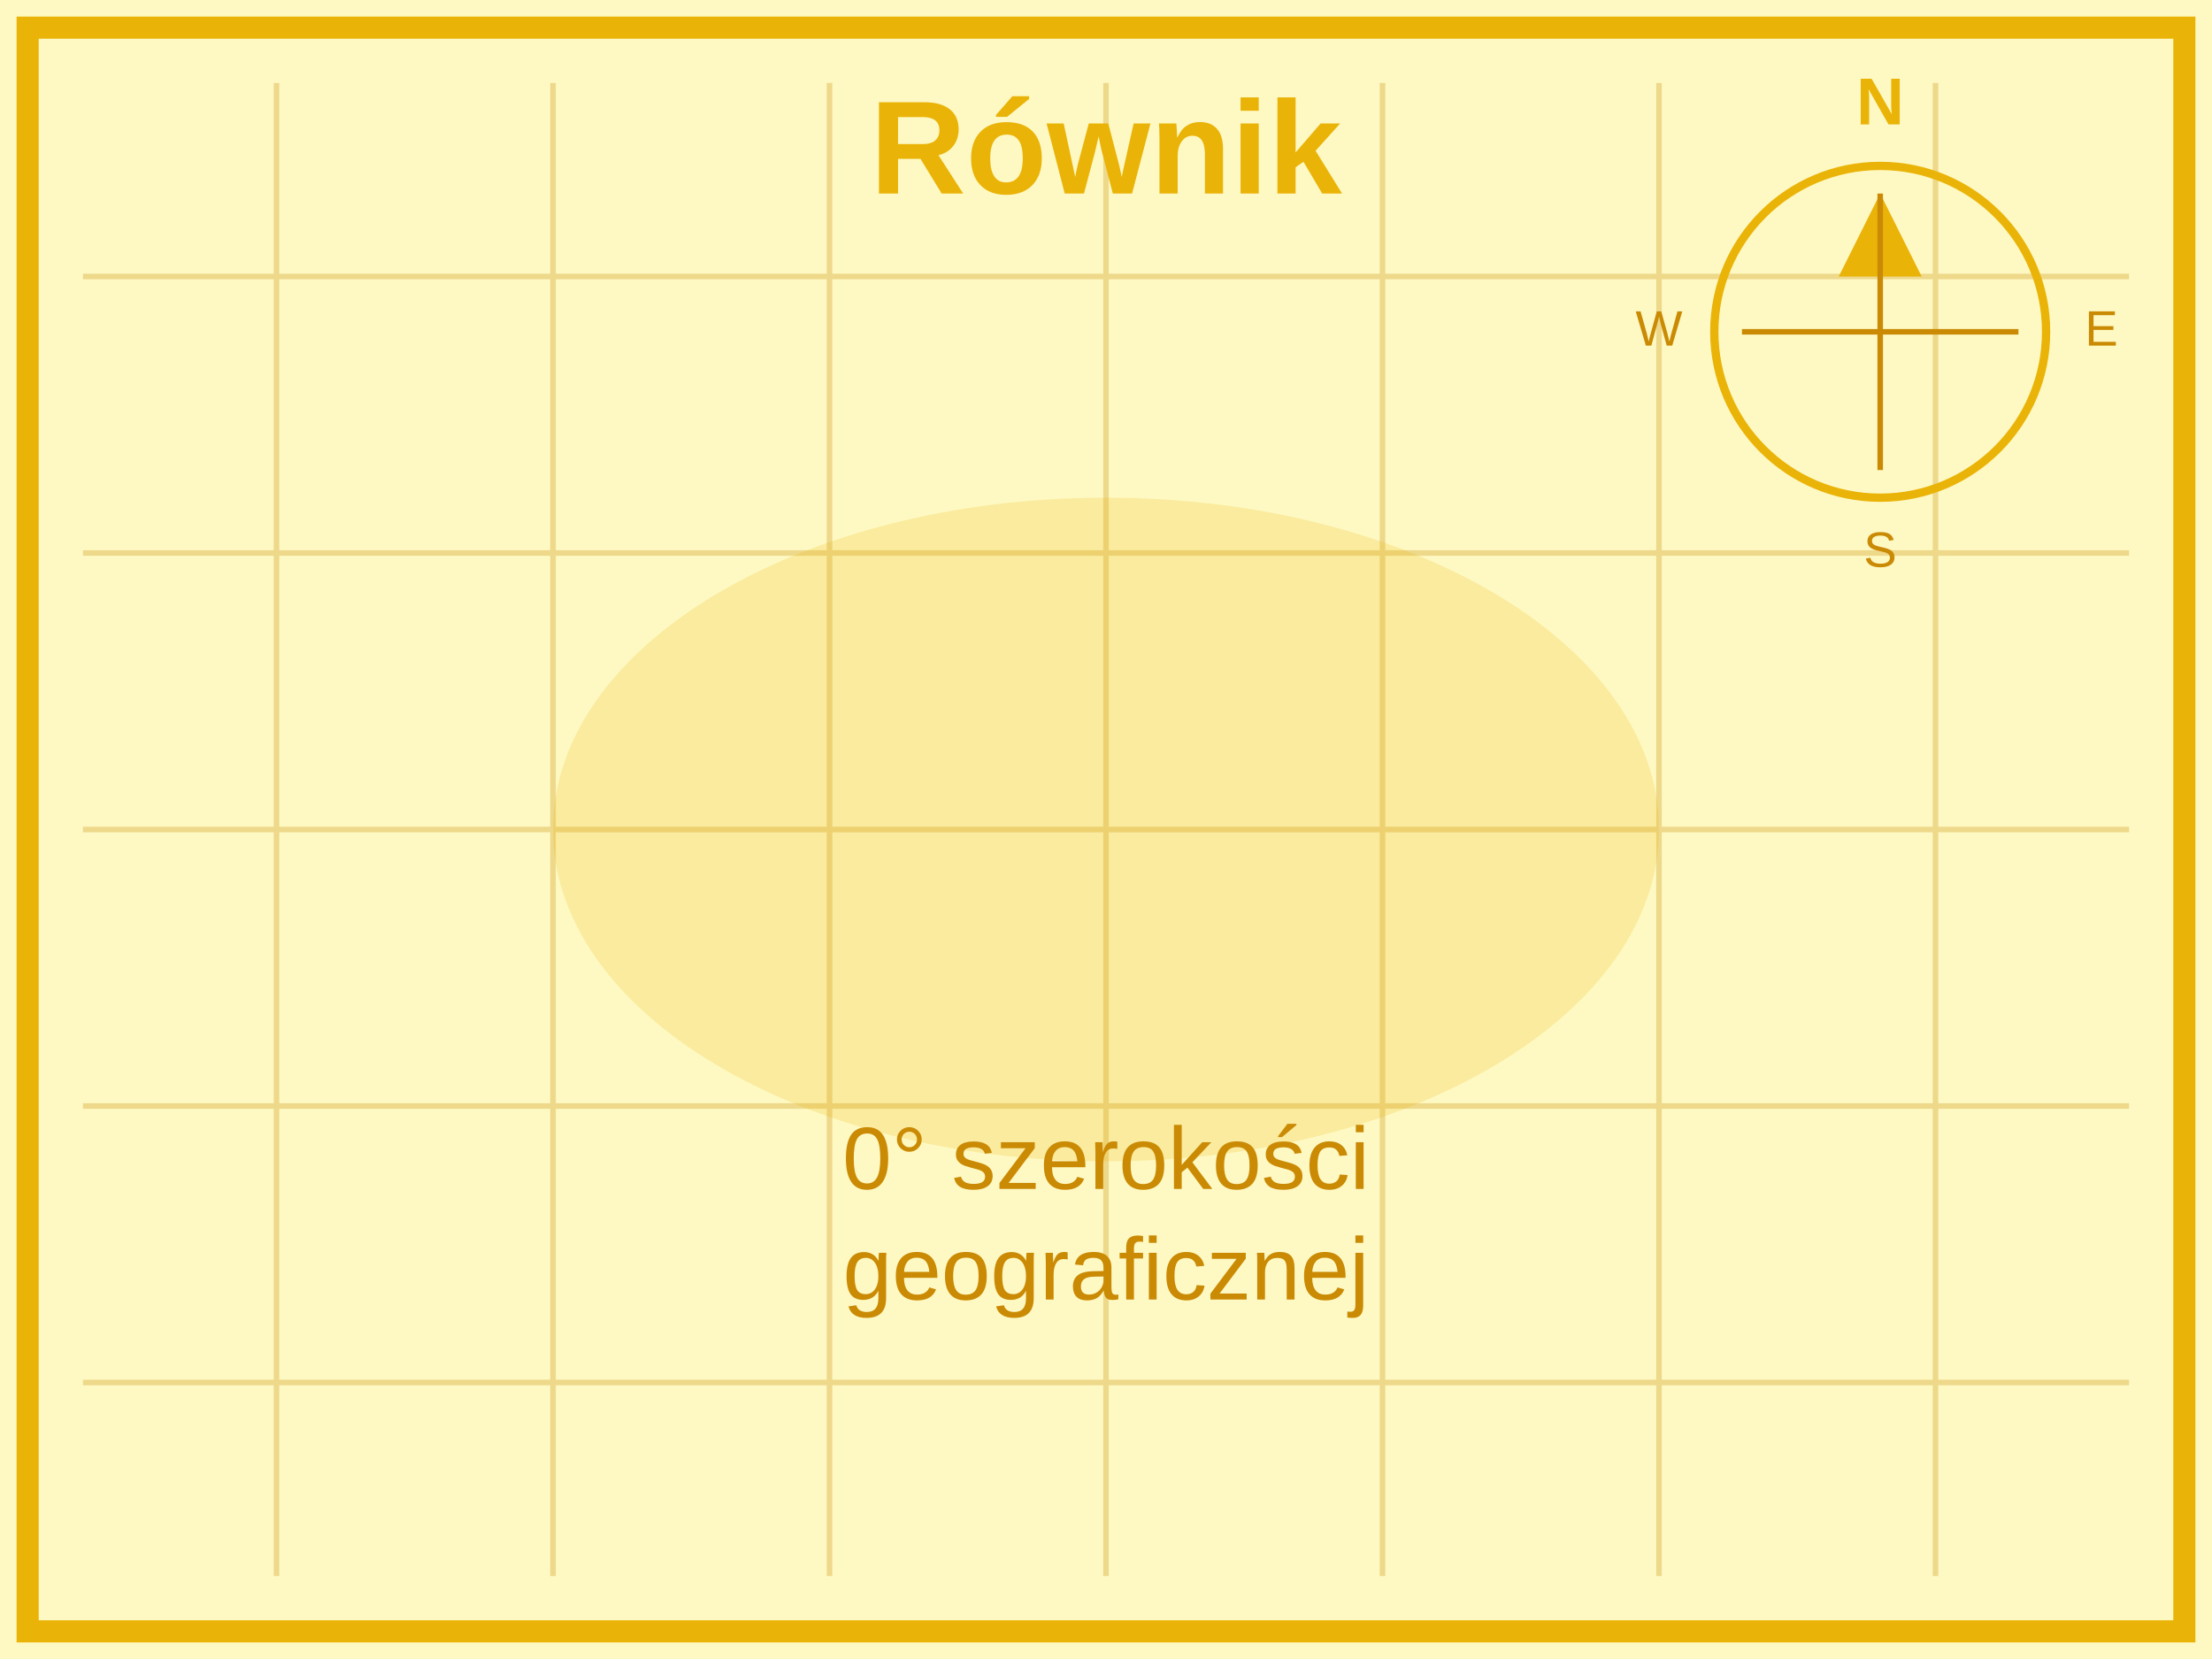
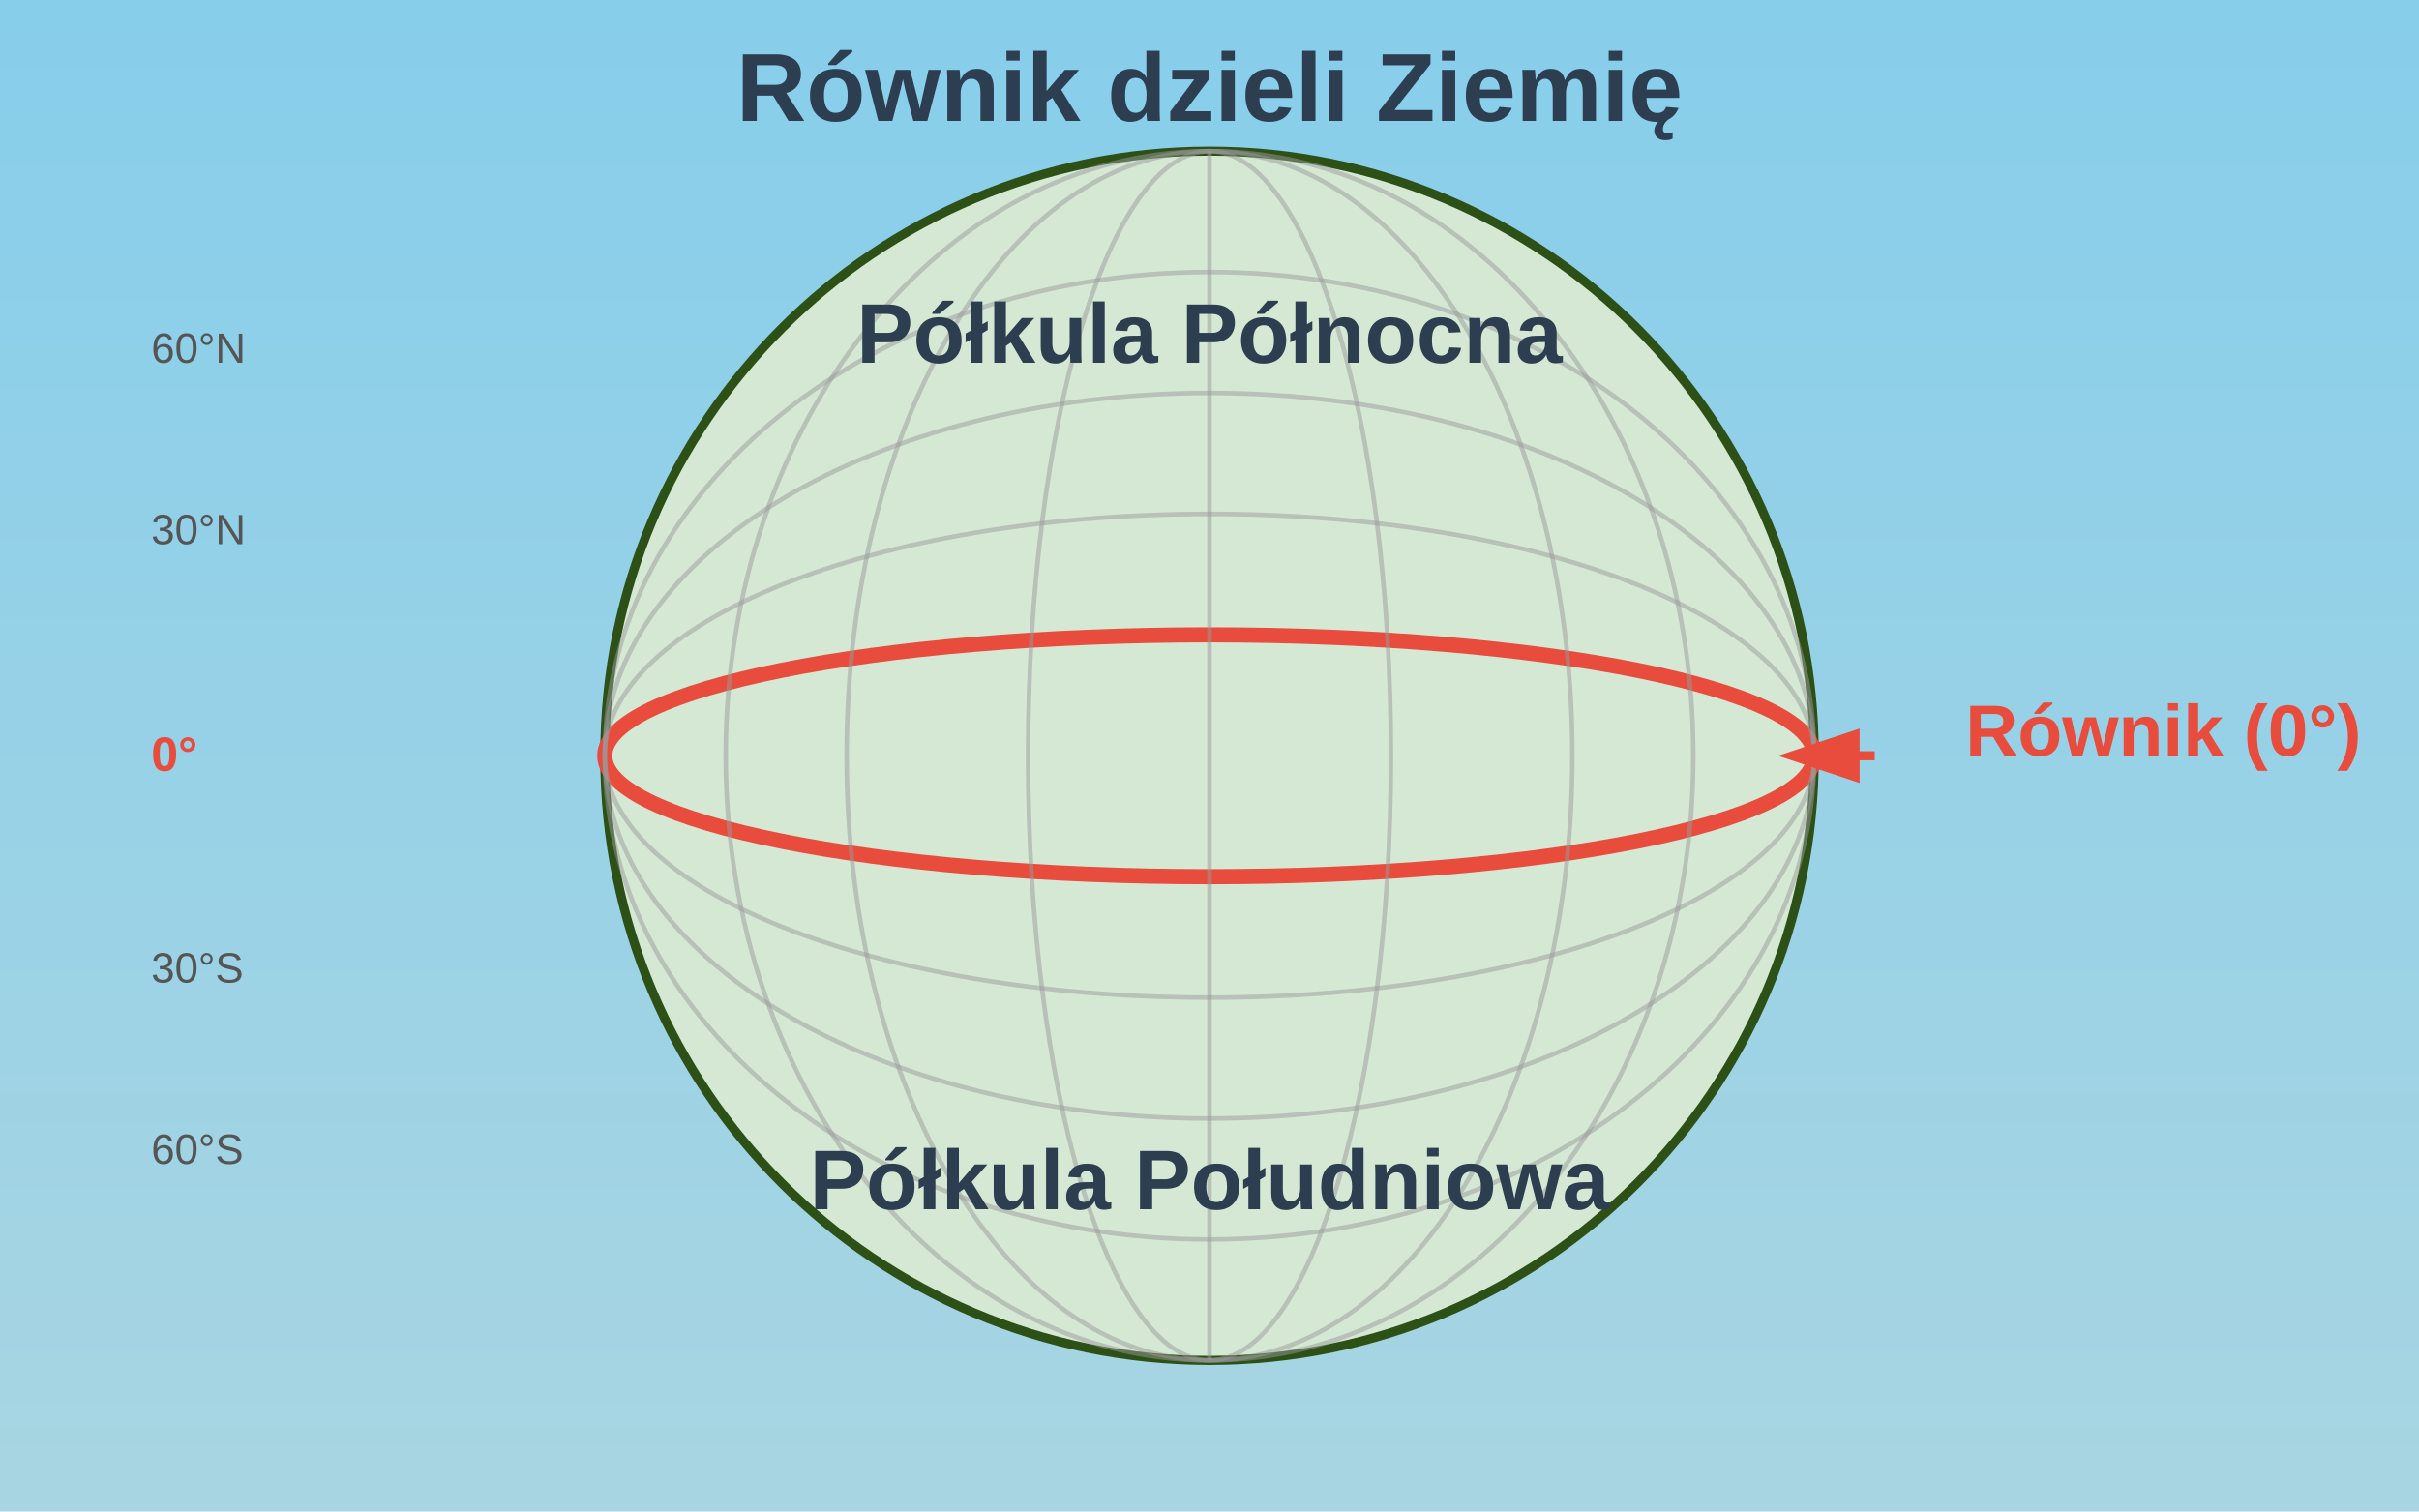
- <svg xmlns="http://www.w3.org/2000/svg" width="800" height="600">
-   <rect width="800" height="600" fill="#FEF9C3" />
-   <rect x="10" y="10" width="780" height="580" fill="none" stroke="#EAB308" stroke-width="8" />
-   <g opacity="0.3" stroke="#CA8A04" stroke-width="2">
-     <line x1="100" y1="30" x2="100" y2="570" />
-     <line x1="200" y1="30" x2="200" y2="570" />
-     <line x1="300" y1="30" x2="300" y2="570" />
-     <line x1="400" y1="30" x2="400" y2="570" />
-     <line x1="500" y1="30" x2="500" y2="570" />
-     <line x1="600" y1="30" x2="600" y2="570" />
-     <line x1="700" y1="30" x2="700" y2="570" />
-     <line x1="30" y1="100" x2="770" y2="100" />
-     <line x1="30" y1="200" x2="770" y2="200" />
-     <line x1="30" y1="300" x2="770" y2="300" />
-     <line x1="30" y1="400" x2="770" y2="400" />
-     <line x1="30" y1="500" x2="770" y2="500" />
+ <svg xmlns="http://www.w3.org/2000/svg" width="800" height="500">
+   <defs>
+     <linearGradient id="skyGrad" x1="0%" y1="0%" x2="0%" y2="100%">
+       <stop offset="0%" style="stop-color:#87CEEB;stop-opacity:1" />
+       <stop offset="100%" style="stop-color:#a8d5e2;stop-opacity:1" />
+     </linearGradient>
+   </defs>
+   <rect width="800" height="500" fill="url(#skyGrad)" />
+   <circle cx="400" cy="250" r="200" fill="#d4e8d4" stroke="#2d5016" stroke-width="3" />
+   <ellipse cx="400" cy="250" rx="200" ry="40" fill="none" stroke="#e74c3c" stroke-width="5" />
+   <ellipse cx="400" cy="250" rx="200" ry="80" fill="none" stroke="#999" stroke-width="1.5" opacity="0.5" />
+   <ellipse cx="400" cy="250" rx="200" ry="120" fill="none" stroke="#999" stroke-width="1.5" opacity="0.5" />
+   <ellipse cx="400" cy="250" rx="200" ry="160" fill="none" stroke="#999" stroke-width="1.5" opacity="0.5" />
+   <line x1="400" y1="50" x2="400" y2="450" stroke="#999" stroke-width="1.5" opacity="0.5" />
+   <ellipse cx="400" cy="250" rx="60" ry="200" fill="none" stroke="#999" stroke-width="1.5" opacity="0.5" />
+   <ellipse cx="400" cy="250" rx="120" ry="200" fill="none" stroke="#999" stroke-width="1.5" opacity="0.5" />
+   <ellipse cx="400" cy="250" rx="160" ry="200" fill="none" stroke="#999" stroke-width="1.5" opacity="0.5" />
+   <text x="400" y="120" font-family="Arial, sans-serif" font-size="28" font-weight="bold" fill="#2c3e50" text-anchor="middle">Półkula Północna</text>
+   <text x="400" y="400" font-family="Arial, sans-serif" font-size="28" font-weight="bold" fill="#2c3e50" text-anchor="middle">Półkula Południowa</text>
+   <g>
+     <text x="650" y="250" font-family="Arial, sans-serif" font-size="24" font-weight="bold" fill="#e74c3c" text-anchor="start">Równik (0°)</text>
+     <path d="M 620,250 L 600,250" stroke="#e74c3c" stroke-width="3" marker-end="url(#arrowRed)" />
  </g>
-   <ellipse cx="400" cy="300" rx="200" ry="120" fill="#EAB308" opacity="0.2" />
-   <text x="400" y="70" font-family="Arial, sans-serif" font-size="48" font-weight="bold" fill="#EAB308" text-anchor="middle">
-     Równik
-   </text>
-   <text x="400" y="430" font-family="Arial, sans-serif" font-size="32" fill="#CA8A04" text-anchor="middle">0° szerokości</text>
-   <text x="400" y="470" font-family="Arial, sans-serif" font-size="32" fill="#CA8A04" text-anchor="middle">geograficznej</text>
-   <g transform="translate(680, 120)">
-     <circle cx="0" cy="0" r="60" fill="none" stroke="#EAB308" stroke-width="3" />
-     <polygon points="0,-50 -15,-20 15,-20" fill="#EAB308" />
-     <text x="0" y="-75" font-family="Arial, sans-serif" font-size="24" font-weight="bold" fill="#EAB308" text-anchor="middle">N</text>
-     <text x="0" y="85" font-family="Arial, sans-serif" font-size="18" fill="#CA8A04" text-anchor="middle">S</text>
-     <text x="80" y="5" font-family="Arial, sans-serif" font-size="18" fill="#CA8A04" text-anchor="middle">E</text>
-     <text x="-80" y="5" font-family="Arial, sans-serif" font-size="18" fill="#CA8A04" text-anchor="middle">W</text>
-     <line x1="0" y1="-50" x2="0" y2="50" stroke="#CA8A04" stroke-width="2" />
-     <line x1="-50" y1="0" x2="50" y2="0" stroke="#CA8A04" stroke-width="2" />
-   </g>
+   <defs>
+     <marker id="arrowRed" markerWidth="10" markerHeight="10" refX="5" refY="3" orient="auto" markerUnits="strokeWidth">
+       <path d="M0,0 L0,6 L9,3 z" fill="#e74c3c" />
+     </marker>
+   </defs>
+   <text x="50" y="120" font-family="Arial, sans-serif" font-size="14" fill="#555">60°N</text>
+   <text x="50" y="180" font-family="Arial, sans-serif" font-size="14" fill="#555">30°N</text>
+   <text x="50" y="255" font-family="Arial, sans-serif" font-size="16" font-weight="bold" fill="#e74c3c">0°</text>
+   <text x="50" y="325" font-family="Arial, sans-serif" font-size="14" fill="#555">30°S</text>
+   <text x="50" y="385" font-family="Arial, sans-serif" font-size="14" fill="#555">60°S</text>
+   <text x="400" y="40" font-family="Arial, sans-serif" font-size="32" font-weight="bold" fill="#2c3e50" text-anchor="middle">Równik dzieli Ziemię</text>
</svg>
